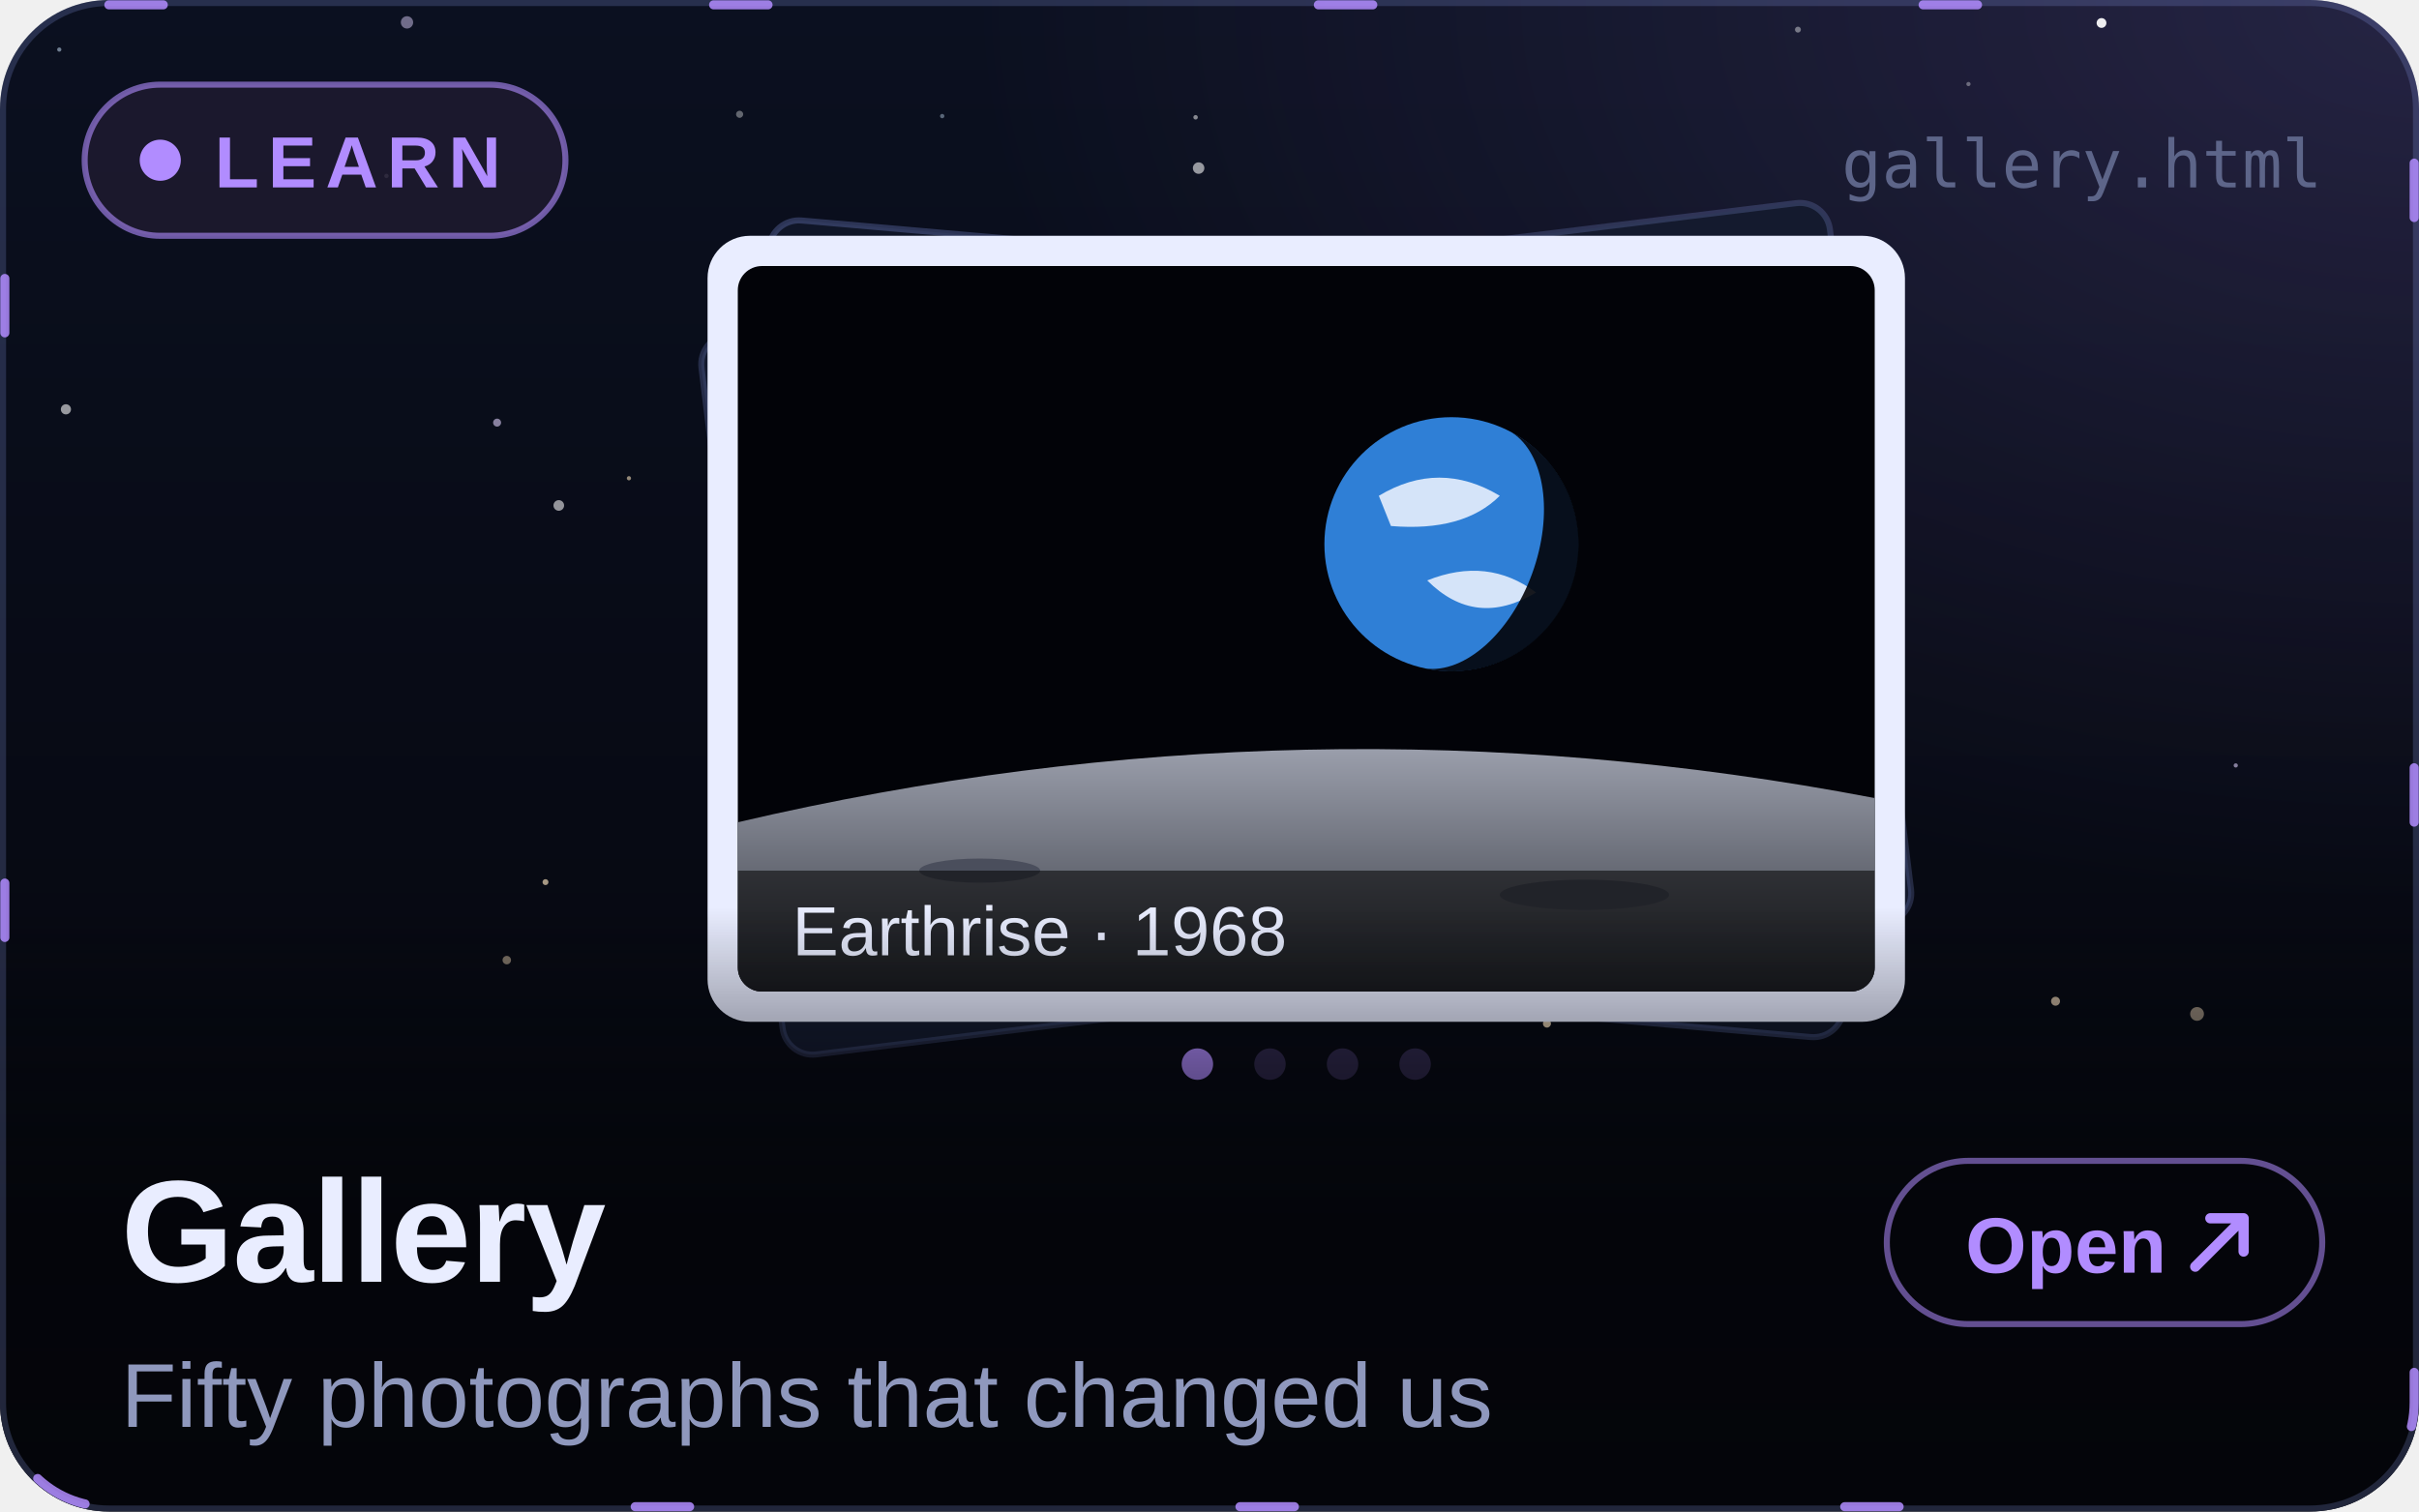
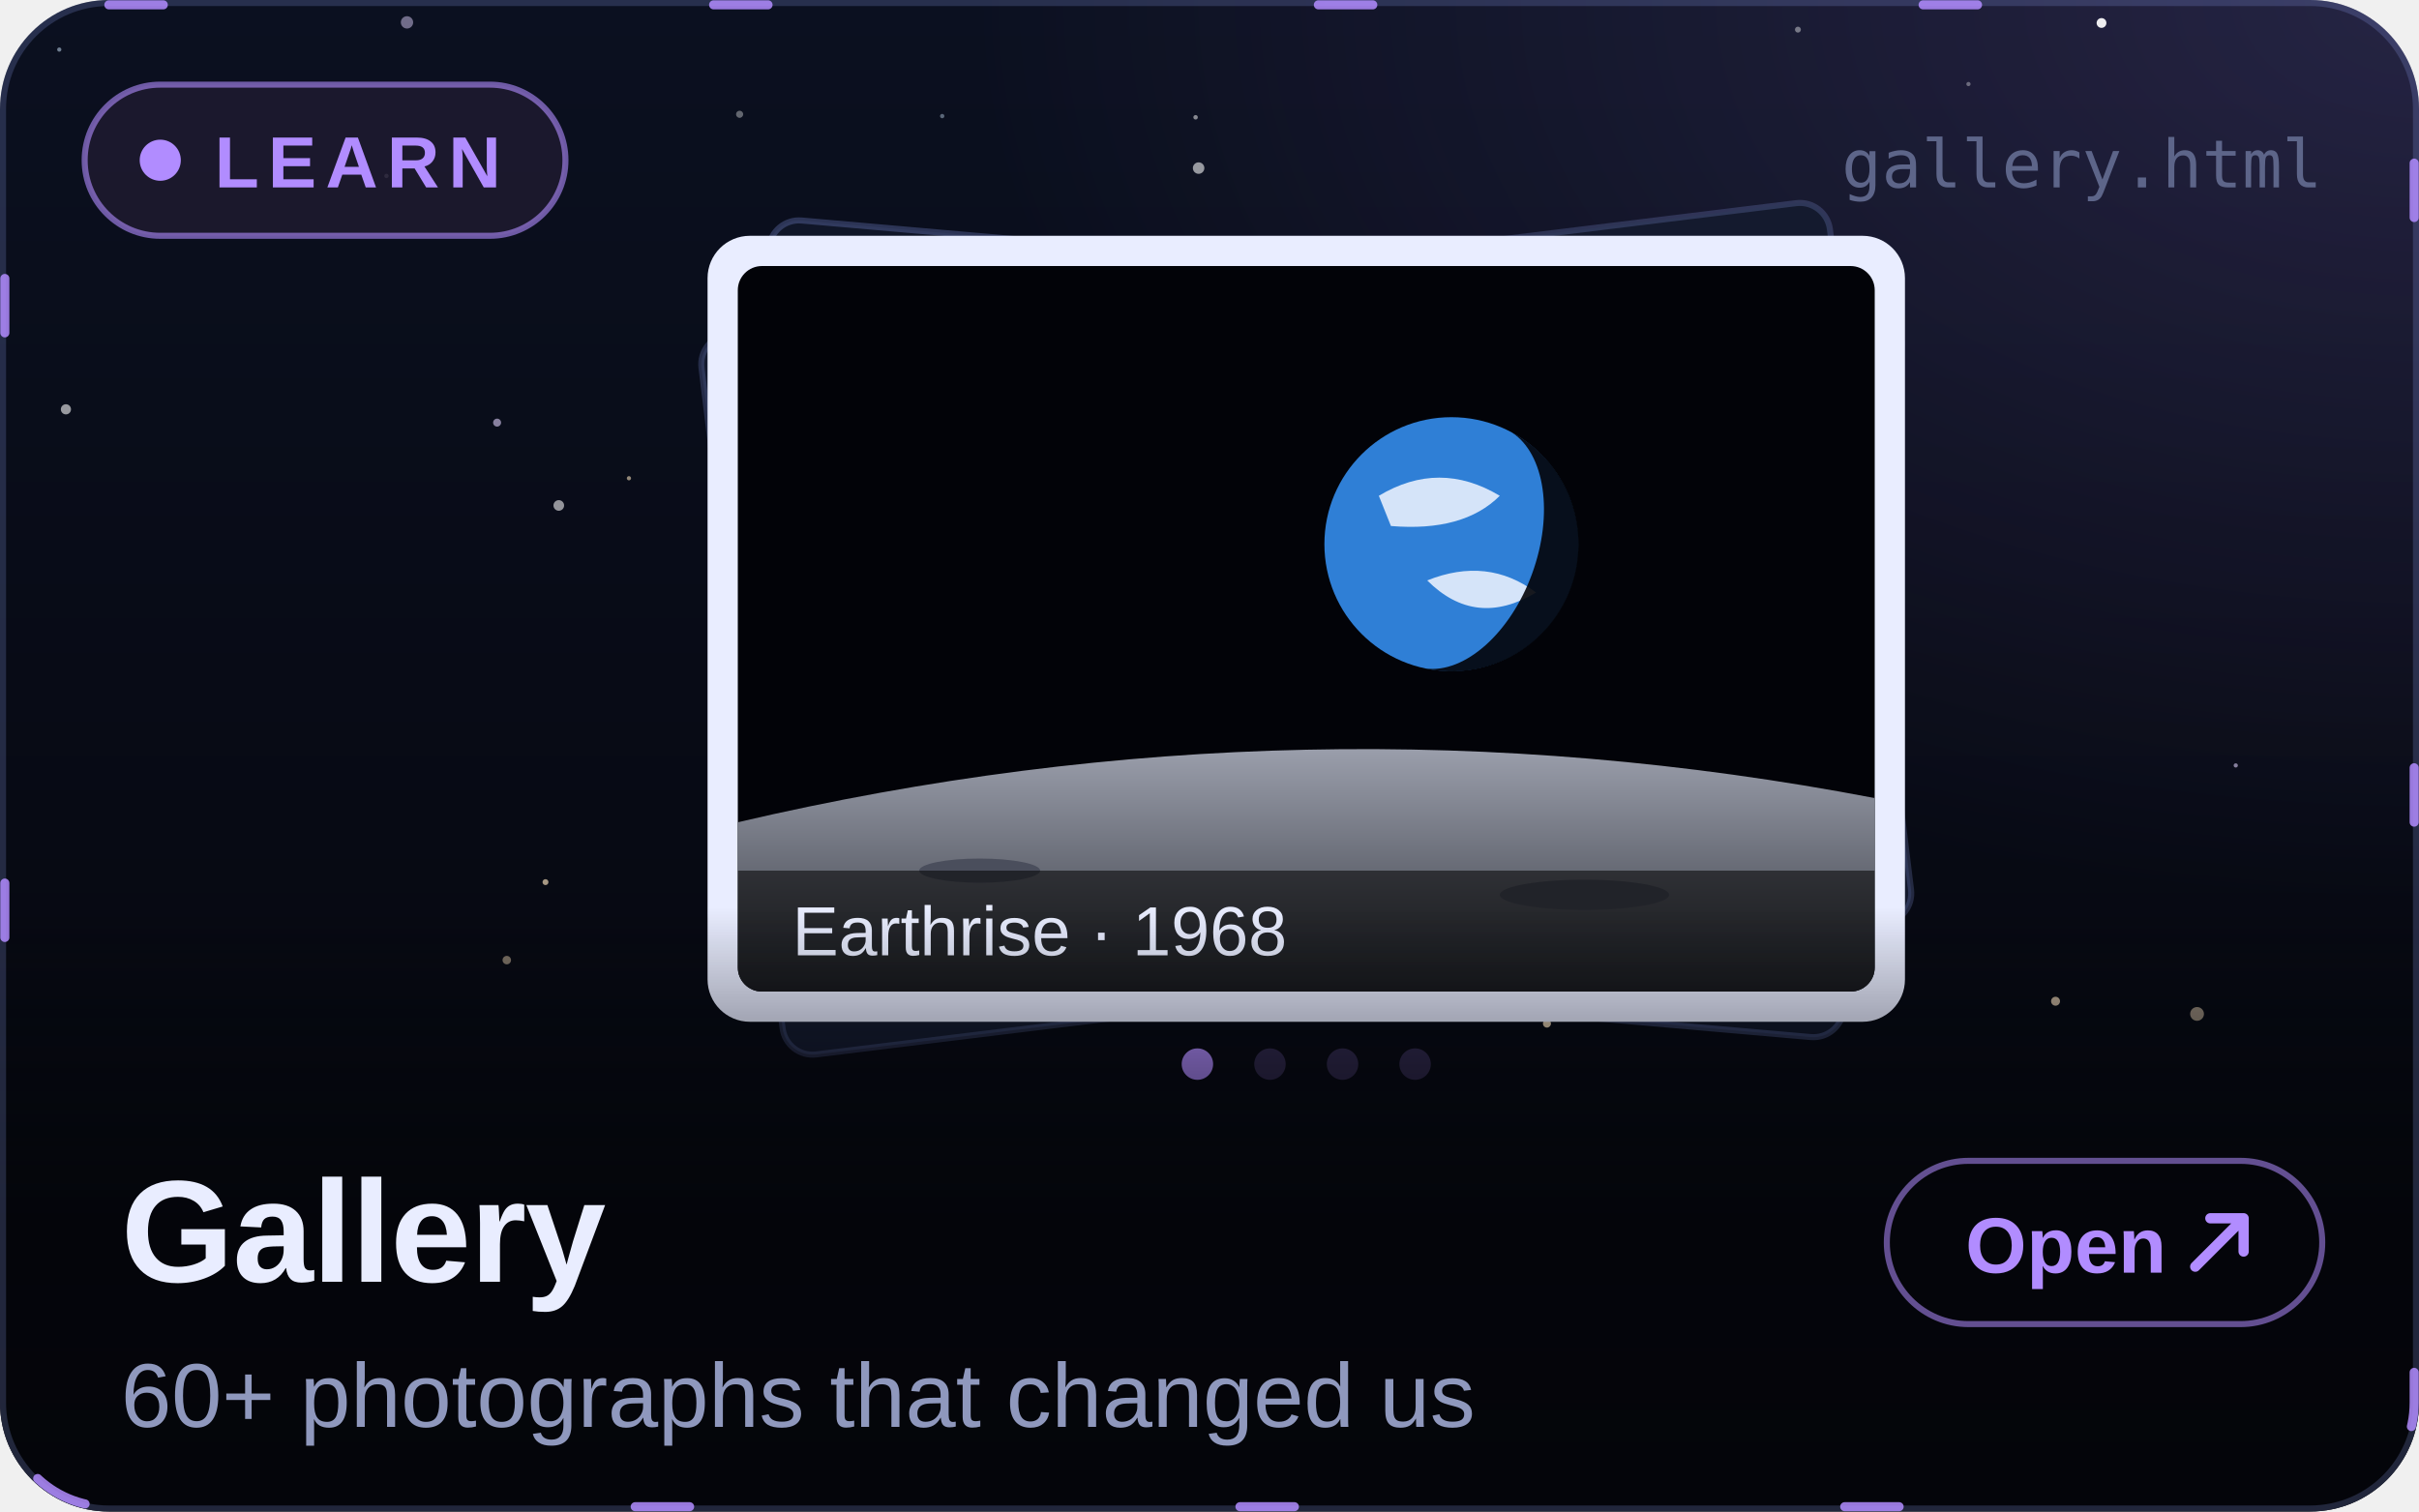
<svg xmlns="http://www.w3.org/2000/svg" viewBox="0 0 400 250" width="400" height="250" role="img" aria-labelledby="gat gad">
  <style>*{transform-origin:0 0}.sans{font-family:"Segoe UI", -apple-system, BlinkMacSystemFont, "Helvetica Neue", Arial, sans-serif}.mono{font-family:ui-monospace, SFMono-Regular, Menlo, Consolas, monospace}.serif{font-family:Georgia, "Times New Roman", Times, serif}@keyframes tw{0%{opacity:1}50%{opacity:0.25}100%{opacity:1}}.t0{animation:tw 2.4s ease-in-out infinite}.t1{animation:tw 3.5s ease-in-out -0.73s infinite}.t2{animation:tw 4.6s ease-in-out -1.46s infinite}@keyframes im{0%{opacity:0;transform:scale(1.0)}3%{opacity:1}25%{opacity:1}28%{opacity:0;transform:scale(1.07)}100%{opacity:0;transform:scale(1.07)}}.i0{animation:im 12s linear infinite}@keyframes pd{0%{opacity:1}25%{opacity:1}25.01%{opacity:.25}100%{opacity:.25}}.pd0{animation:pd 12s steps(1) infinite}.i1{animation:im 12s linear -9s infinite}@keyframes pd{0%{opacity:1}25%{opacity:1}25.01%{opacity:.25}100%{opacity:.25}}.pd1{animation:pd 12s steps(1) -9s infinite}.i2{animation:im 12s linear -6s infinite}@keyframes pd{0%{opacity:1}25%{opacity:1}25.01%{opacity:.25}100%{opacity:.25}}.pd2{animation:pd 12s steps(1) -6s infinite}.i3{animation:im 12s linear -3s infinite}@keyframes pd{0%{opacity:1}25%{opacity:1}25.01%{opacity:.25}100%{opacity:.25}}.pd3{animation:pd 12s steps(1) -3s infinite}[class^=i]{transform-origin:94px 60px}@keyframes beam{0%{stroke-dashoffset:100}100%{stroke-dashoffset:0}}.beam{animation:beam 9s linear infinite}@media (prefers-reduced-motion:reduce){*{animation:none!important}.rm-hide{display:none}}</style>
  <defs>
    <clipPath id="card">
      <rect width="400" height="250" rx="18" />
    </clipPath>
    <linearGradient id="cbg" x1="0" y1="0" x2="0" y2="1">
      <stop offset="0" stop-color="#0b1020" />
      <stop offset="1" stop-color="#04050a" />
    </linearGradient>
    <radialGradient id="acc" cx="1" cy="0" r="1">
      <stop offset="0" stop-color="#b18cff" stop-opacity=".16" />
      <stop offset=".6" stop-color="#b18cff" stop-opacity="0" />
    </radialGradient>
    <linearGradient id="scr" x1="0" y1="0" x2="0" y2="1">
      <stop offset="0" stop-color="#04050a" stop-opacity="0" />
      <stop offset=".5" stop-color="#04050a" stop-opacity=".82" />
      <stop offset="1" stop-color="#04050a" stop-opacity=".94" />
    </linearGradient>
    <radialGradient id="shd" cx=".35" cy=".32" r=".78">
      <stop offset="0" stop-color="#fff" stop-opacity=".45" />
      <stop offset=".45" stop-color="#fff" stop-opacity="0" />
      <stop offset="1" stop-color="#000" stop-opacity=".6" />
    </radialGradient>
    <clipPath id="ph">
      <rect width="188" height="120" rx="4" />
    </clipPath>
    <linearGradient id="mg" x1="0" y1="0" x2="0" y2="1">
      <stop offset="0" stop-color="#9a9eab" />
      <stop offset="1" stop-color="#34373f" />
    </linearGradient>
    <linearGradient id="neb" x1="0" y1="0" x2="1" y2="1">
      <stop offset="0" stop-color="#0e3a44" />
      <stop offset=".55" stop-color="#4a6a5a" />
      <stop offset="1" stop-color="#c47c3c" />
    </linearGradient>
  </defs>
  <g clip-path="url(#card)">
    <rect width="400" height="250" fill="url(#cbg)" />
    <rect width="400" height="250" fill="url(#acc)" />
    <g class="t0" fill="#fff">
      <circle cx="151.7" cy="73.4" r="0.46" opacity="0.38" />
      <circle cx="121.6" cy="117.6" r="0.51" opacity="0.92" />
      <circle cx="122.3" cy="18.9" r="0.59" opacity="0.36" />
      <circle cx="67.3" cy="3.7" r="1.02" fill="#e2d4ff" opacity="0.47" />
      <circle cx="347.5" cy="3.8" r="0.81" opacity="0.92" />
      <circle cx="363.3" cy="167.7" r="1.14" fill="#ffe7c2" opacity="0.55" />
      <circle cx="146.5" cy="139" r="0.43" opacity="0.8" />
      <circle cx="325.5" cy="13.9" r="0.35" opacity="0.35" />
      <circle cx="287.6" cy="39.4" r="1.17" fill="#cfe8ff" opacity="0.42" />
      <circle cx="82.2" cy="69.9" r="0.66" fill="#e2d4ff" opacity="0.58" />
      <circle cx="90.2" cy="145.9" r="0.49" fill="#ffe7c2" opacity="0.64" />
    </g>
    <g class="t1" fill="#fff">
      <circle cx="197.7" cy="19.4" r="0.37" opacity="0.5" />
      <circle cx="198.2" cy="27.8" r="0.95" opacity="0.57" />
      <circle cx="104" cy="79.1" r="0.35" fill="#ffe7c2" opacity="0.56" />
      <circle cx="214.3" cy="123.7" r="0.66" fill="#e2d4ff" opacity="0.89" />
      <circle cx="257.7" cy="124.1" r="0.4" fill="#cfe8ff" opacity="0.52" />
      <circle cx="10.9" cy="67.7" r="0.84" opacity="0.58" />
      <circle cx="203.3" cy="122.1" r="0.68" fill="#e2d4ff" opacity="0.6" />
      <circle cx="369.7" cy="126.6" r="0.35" fill="#e2d4ff" opacity="0.57" />
      <circle cx="83.8" cy="158.8" r="0.7" fill="#ffe7c2" opacity="0.47" />
    </g>
    <g class="t2" fill="#fff">
      <circle cx="63.9" cy="29.1" r="0.36" opacity="0.74" />
      <circle cx="218.2" cy="73.1" r="0.52" fill="#cfe8ff" opacity="0.83" />
      <circle cx="297.3" cy="4.9" r="0.49" opacity="0.41" />
      <circle cx="255.8" cy="169.3" r="0.66" fill="#ffe7c2" opacity="0.83" />
      <circle cx="220.3" cy="125.1" r="0.96" fill="#cfe8ff" opacity="0.56" />
      <circle cx="339.9" cy="165.6" r="0.74" fill="#ffe7c2" opacity="0.73" />
      <circle cx="9.8" cy="8.2" r="0.35" fill="#cfe8ff" opacity="0.51" />
      <circle cx="162.6" cy="164.9" r="0.87" opacity="0.56" />
      <circle cx="92.4" cy="83.6" r="0.88" opacity="0.56" />
      <circle cx="155.8" cy="19.2" r="0.36" fill="#cfe8ff" opacity="0.4" />
    </g>
    <g transform="rotate(-7 216.0 104.0)">
      <rect x="122" y="44" width="188" height="120" rx="5" fill="#141a2e" stroke="#96aaff" stroke-opacity=".2" />
    </g>
    <g transform="rotate(5 216.0 104.0)">
      <rect x="122" y="44" width="188" height="120" rx="5" fill="#101628" stroke="#96aaff" stroke-opacity=".25" />
    </g>
    <rect x="117" y="39" width="198" height="130" rx="7" fill="#e9edff" />
    <g transform="translate(122 44)">
      <g clip-path="url(#ph)">
        <g class="i0">
          <rect width="188" height="120" fill="#020308" />
          <g transform="translate(118 46)">
            <circle r="21" fill="#2f7fd6" />
            <path d="M-12-8Q-2-14 8-8Q2-2-10-3ZM-4 6Q6 2 14 8Q4 14-4 6Z" fill="#f2f6ff" opacity=".85" />
            <path d="M-3-20.8A21 21 0 0 0-3 20.8A13 21 0 0 1-3-20.8Z" fill="#020308" opacity=".9" transform="rotate(200)" />
          </g>
          <path d="M0 120V92Q94 70 188 88V120Z" fill="url(#mg)" />
          <g fill="#4a4e5c">
            <ellipse cx="40" cy="100" rx="10" ry="2" />
            <ellipse cx="140" cy="104" rx="14" ry="2.5" />
          </g>
          <rect y="100" width="188" height="20" fill="#000" opacity=".55" />
          <text class="sans" x="9" y="114" font-size="11.5" fill="#e9edff">Earthrise · 1968</text>
        </g>
        <g class="i1" opacity="0">
          <rect width="188" height="120" fill="#0c0806" />
          <g opacity=".7">
            <path d="M-10 20L200 -10V14L-10 44Z" fill="#8a5a3a" opacity=".55" />
            <path d="M-10 60L200 34V52L-10 78Z" fill="#b07a4a" opacity=".6" />
            <path d="M-10 92L200 70V80L-10 102Z" fill="#6a4c7a" opacity=".5" />
          </g>
          <circle cx="128" cy="47" r="1.5" fill="#cfe8ff" />
          <circle cx="128" cy="47" r="7" fill="none" stroke="#cfe8ff" stroke-opacity=".6" />
          <rect y="100" width="188" height="20" fill="#000" opacity=".55" />
          <text class="sans" x="9" y="114" font-size="11.5" fill="#e9edff">Pale Blue Dot · 1990</text>
        </g>
        <g class="i2" opacity="0">
          <rect width="188" height="120" fill="#010206" />
          <g transform="translate(94 60)">
            <circle r="52" fill="#1d63c4" />
            <path d="M-22-34Q-4-42 14-38L20-26L30-12L22-8Q16 10 8 30Q2 40-3 30Q-8 14-10 2Q-26-2-32-14Q-30-28-22-34Z" fill="#b99a64" />
            <path d="M22-36L38-26L32-16L25-24Z" fill="#c9ab74" />
            <ellipse cx="22" cy="20" rx="2.5" ry="6" fill="#b99a64" />
            <path d="M-46-6Q-36-20-26-8M28 4Q40-4 46 12M-40 22Q-30 32-16 28M-26 46Q0 54 26 46M30-40Q40-34 44-24" stroke="#fff" stroke-width="3.6" stroke-linecap="round" fill="none" opacity=".85" />
            <circle r="52" fill="url(#shd)" opacity=".7" />
          </g>
          <rect y="100" width="188" height="20" fill="#000" opacity=".55" />
          <text class="sans" x="9" y="114" font-size="11.5" fill="#e9edff">The Blue Marble · 1972</text>
        </g>
        <g class="i3" opacity="0">
          <rect width="188" height="120" fill="url(#neb)" />
          <path d="M36 120L38 80Q34 60 44 44Q52 40 54 56Q58 80 60 120Z" fill="#3b2016" />
          <path d="M40 60Q44 42 54 50" stroke="#e5a060" stroke-width="2" fill="none" />
          <path d="M86 120Q84 96 90 82Q96 76 100 86Q102 104 106 120Z" fill="#3b2016" />
          <path d="M88 86Q94 76 100 84" stroke="#e5a060" stroke-width="1.6" fill="none" />
          <path d="M136 120Q132 100 140 90Q146 86 150 96L154 120Z" fill="#442619" />
          <g fill="#fff">
            <circle cx="20" cy="20" r=".9" />
            <circle cx="160" cy="30" r="1.1" />
            <circle cx="120" cy="14" r=".8" />
          </g>
          <rect y="100" width="188" height="20" fill="#000" opacity=".55" />
          <text class="sans" x="9" y="114" font-size="11.5" fill="#e9edff">Pillars of Creation · 1995</text>
        </g>
      </g>
    </g>
    <circle class="pd0" cx="198.0" cy="176" r="2.6" fill="#b18cff" opacity="1" />
    <circle class="pd1" cx="210.0" cy="176" r="2.6" fill="#b18cff" opacity="0.25" />
    <circle class="pd2" cx="222.0" cy="176" r="2.6" fill="#b18cff" opacity="0.25" />
    <circle class="pd3" cx="234.0" cy="176" r="2.6" fill="#b18cff" opacity="0.25" />
    <rect y="150" width="400" height="100" fill="url(#scr)" />
  </g>
  <g transform="translate(14 14)">
    <rect width="79.5" height="25" rx="12.5" fill="#04050a" fill-opacity=".88" />
    <rect width="79.5" height="25" rx="12.5" fill="#b18cff" fill-opacity=".14" stroke="#b18cff" stroke-opacity=".6" />
    <circle cx="12.5" cy="12.5" r="3.4" fill="#b18cff" />
    <text class="sans" x="21.5" y="17" font-size="12" font-weight="700" letter-spacing="1.5" fill="#b18cff">LEARN</text>
  </g>
  <text class="mono" x="384" y="31" text-anchor="end" font-size="11" fill="#5d6589">gallery.html</text>
  <text class="sans" x="20" y="212" font-size="24" font-weight="700" letter-spacing="-.2" fill="#e9edff">Gallery</text>
-   <text class="sans" x="20" y="236" font-size="15" fill="#8f98bd">Fifty photographs that changed us</text>
+   <text class="sans" x="20" y="236" font-size="15" fill="#8f98bd">60+ photographs that changed us</text>
  <g transform="translate(312 192)">
    <rect width="72" height="27" rx="13.5" fill="#04050a" fill-opacity=".6" stroke="#b18cff" stroke-opacity=".55" />
    <text class="sans" x="13" y="18.5" font-size="13" font-weight="600" fill="#b18cff">Open</text>
    <path d="M51 17.5L59 9.5M53.5 9.5H59V15" fill="none" stroke="#b18cff" stroke-width="1.7" stroke-linecap="round" stroke-linejoin="round" />
  </g>
  <rect x=".5" y=".5" width="399" height="249" rx="17.5" fill="none" stroke="#96aaff" stroke-opacity=".2" />
  <path class="beam rm-hide" d="M18 0.8H382A17.2 17.2 0 0 1 399.2 18V232A17.2 17.2 0 0 1 382 249.2H18A17.2 17.2 0 0 1 0.8 232V18A17.2 17.2 0 0 1 18 0.8Z" pathLength="100" fill="none" stroke="#b18cff" stroke-width="1.5" stroke-dasharray="9 91" stroke-linecap="round" opacity=".85" />
</svg>
